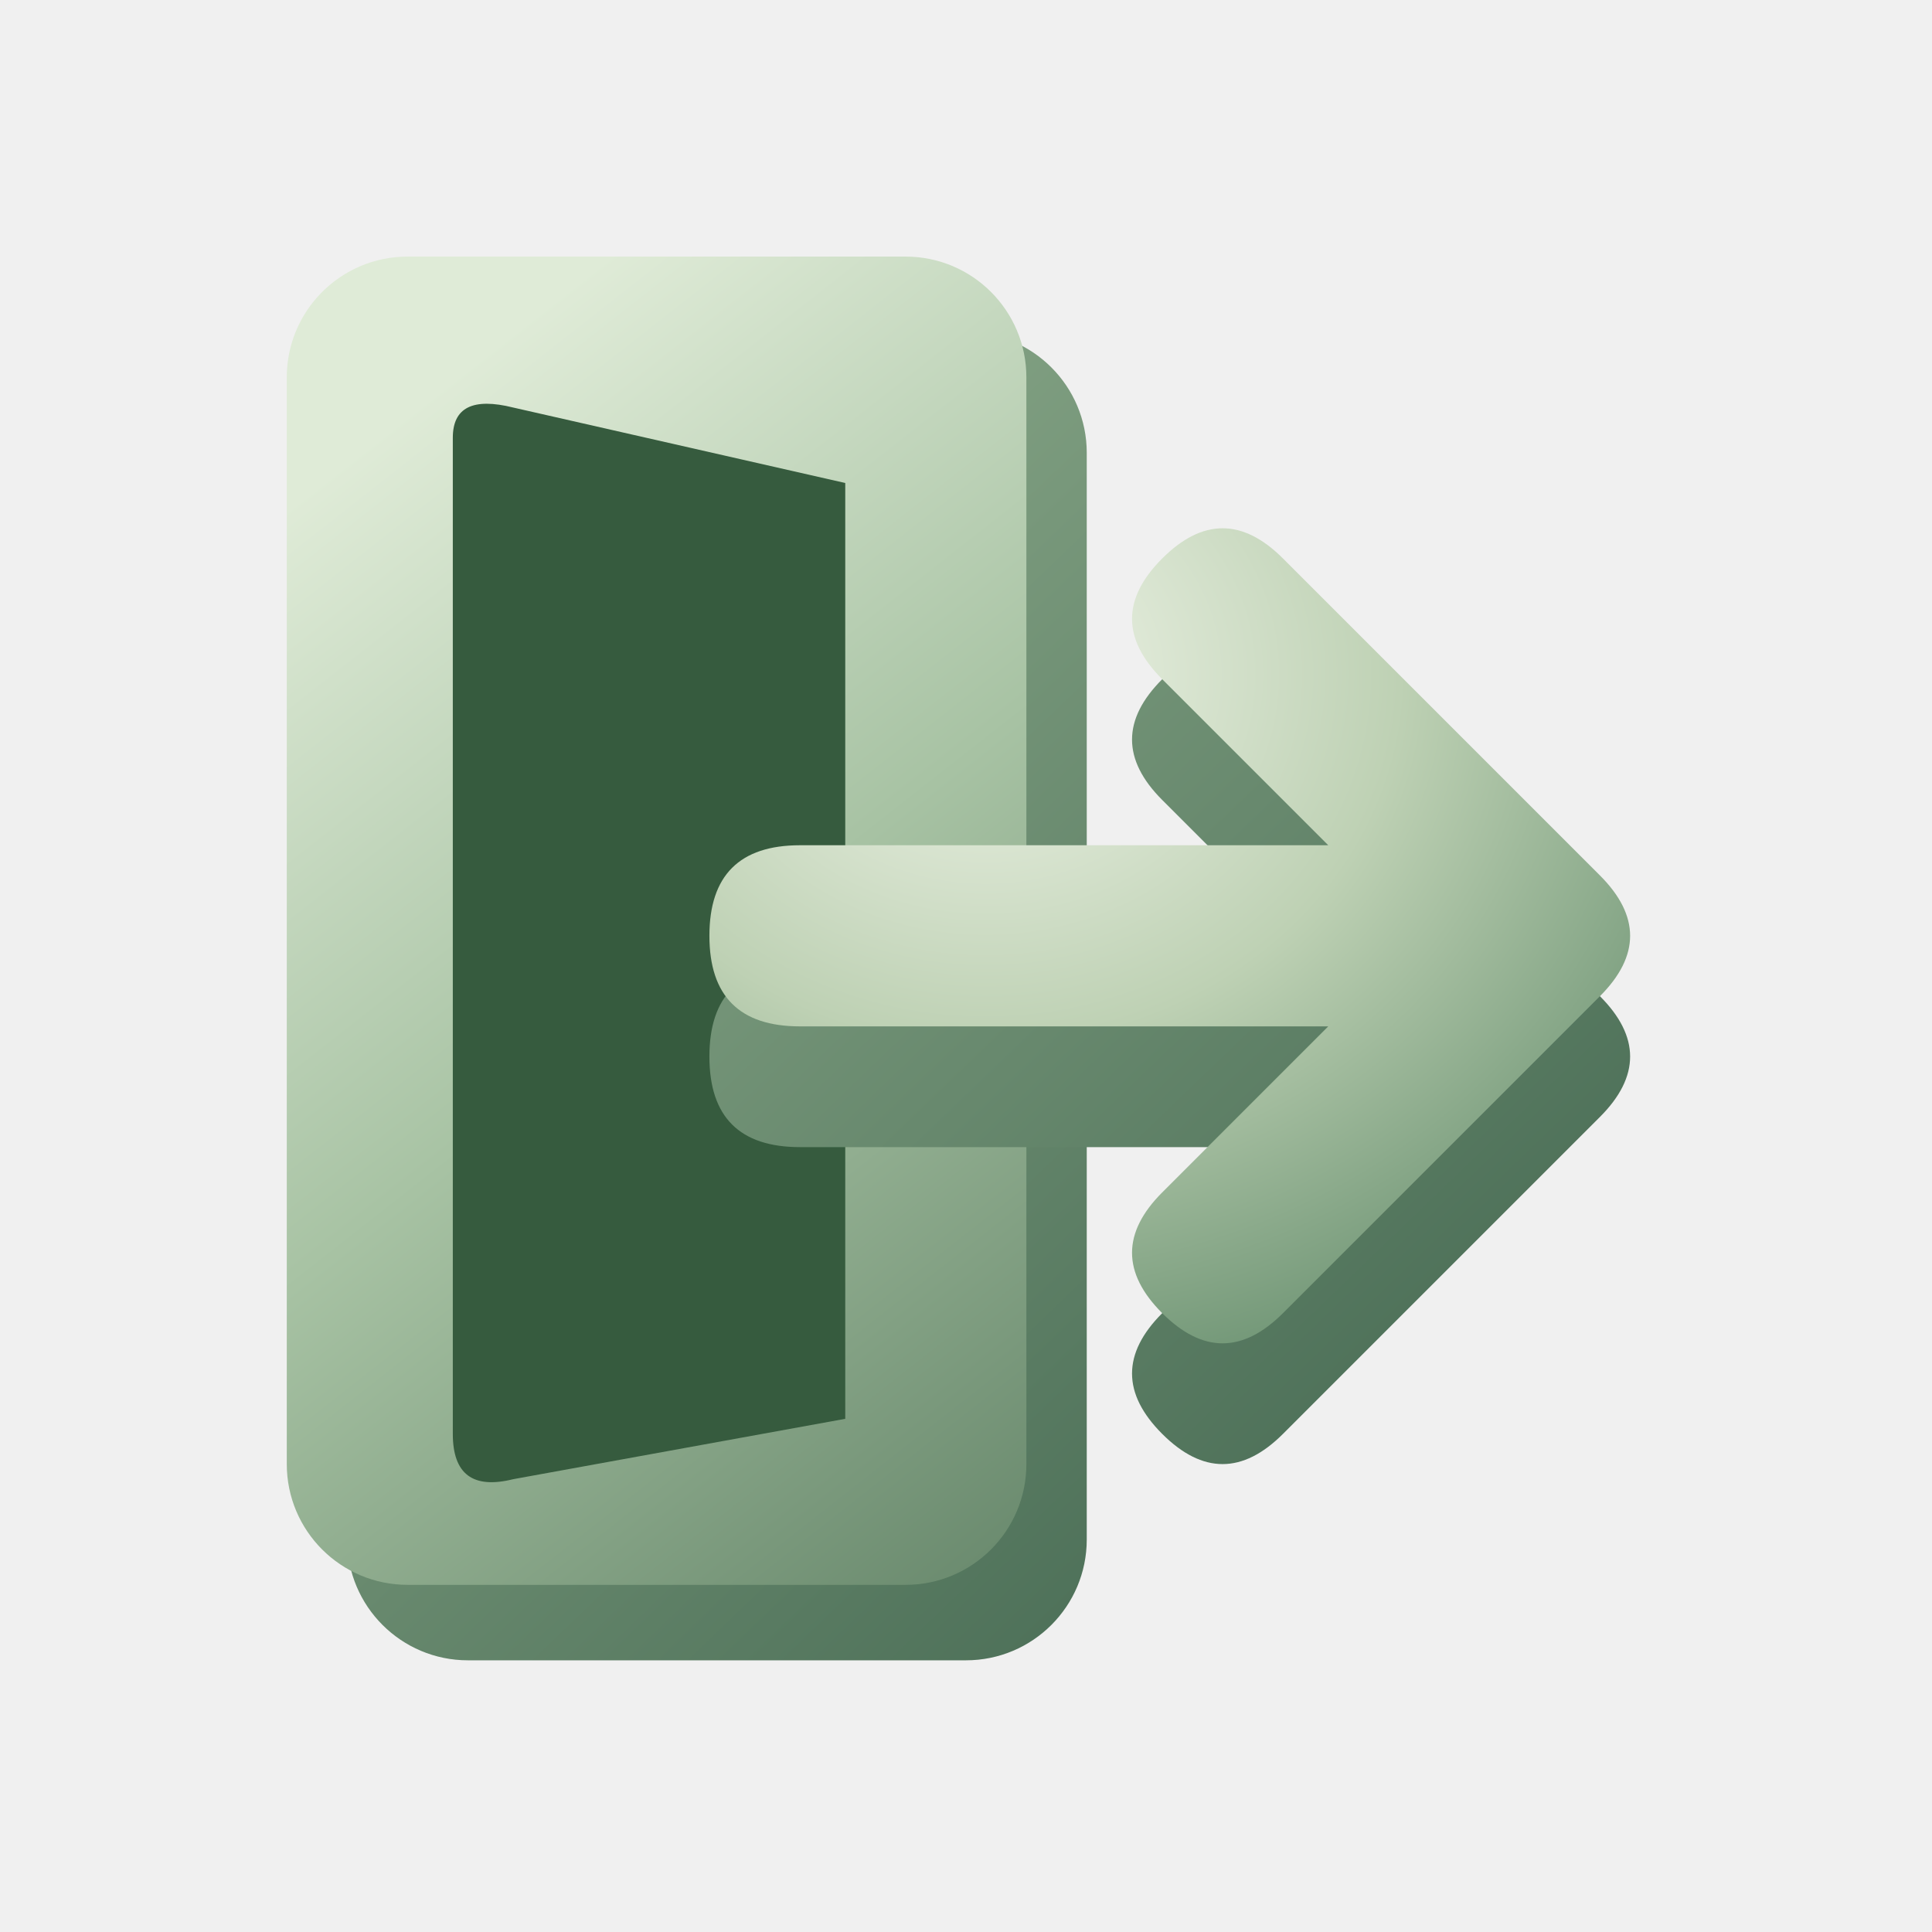
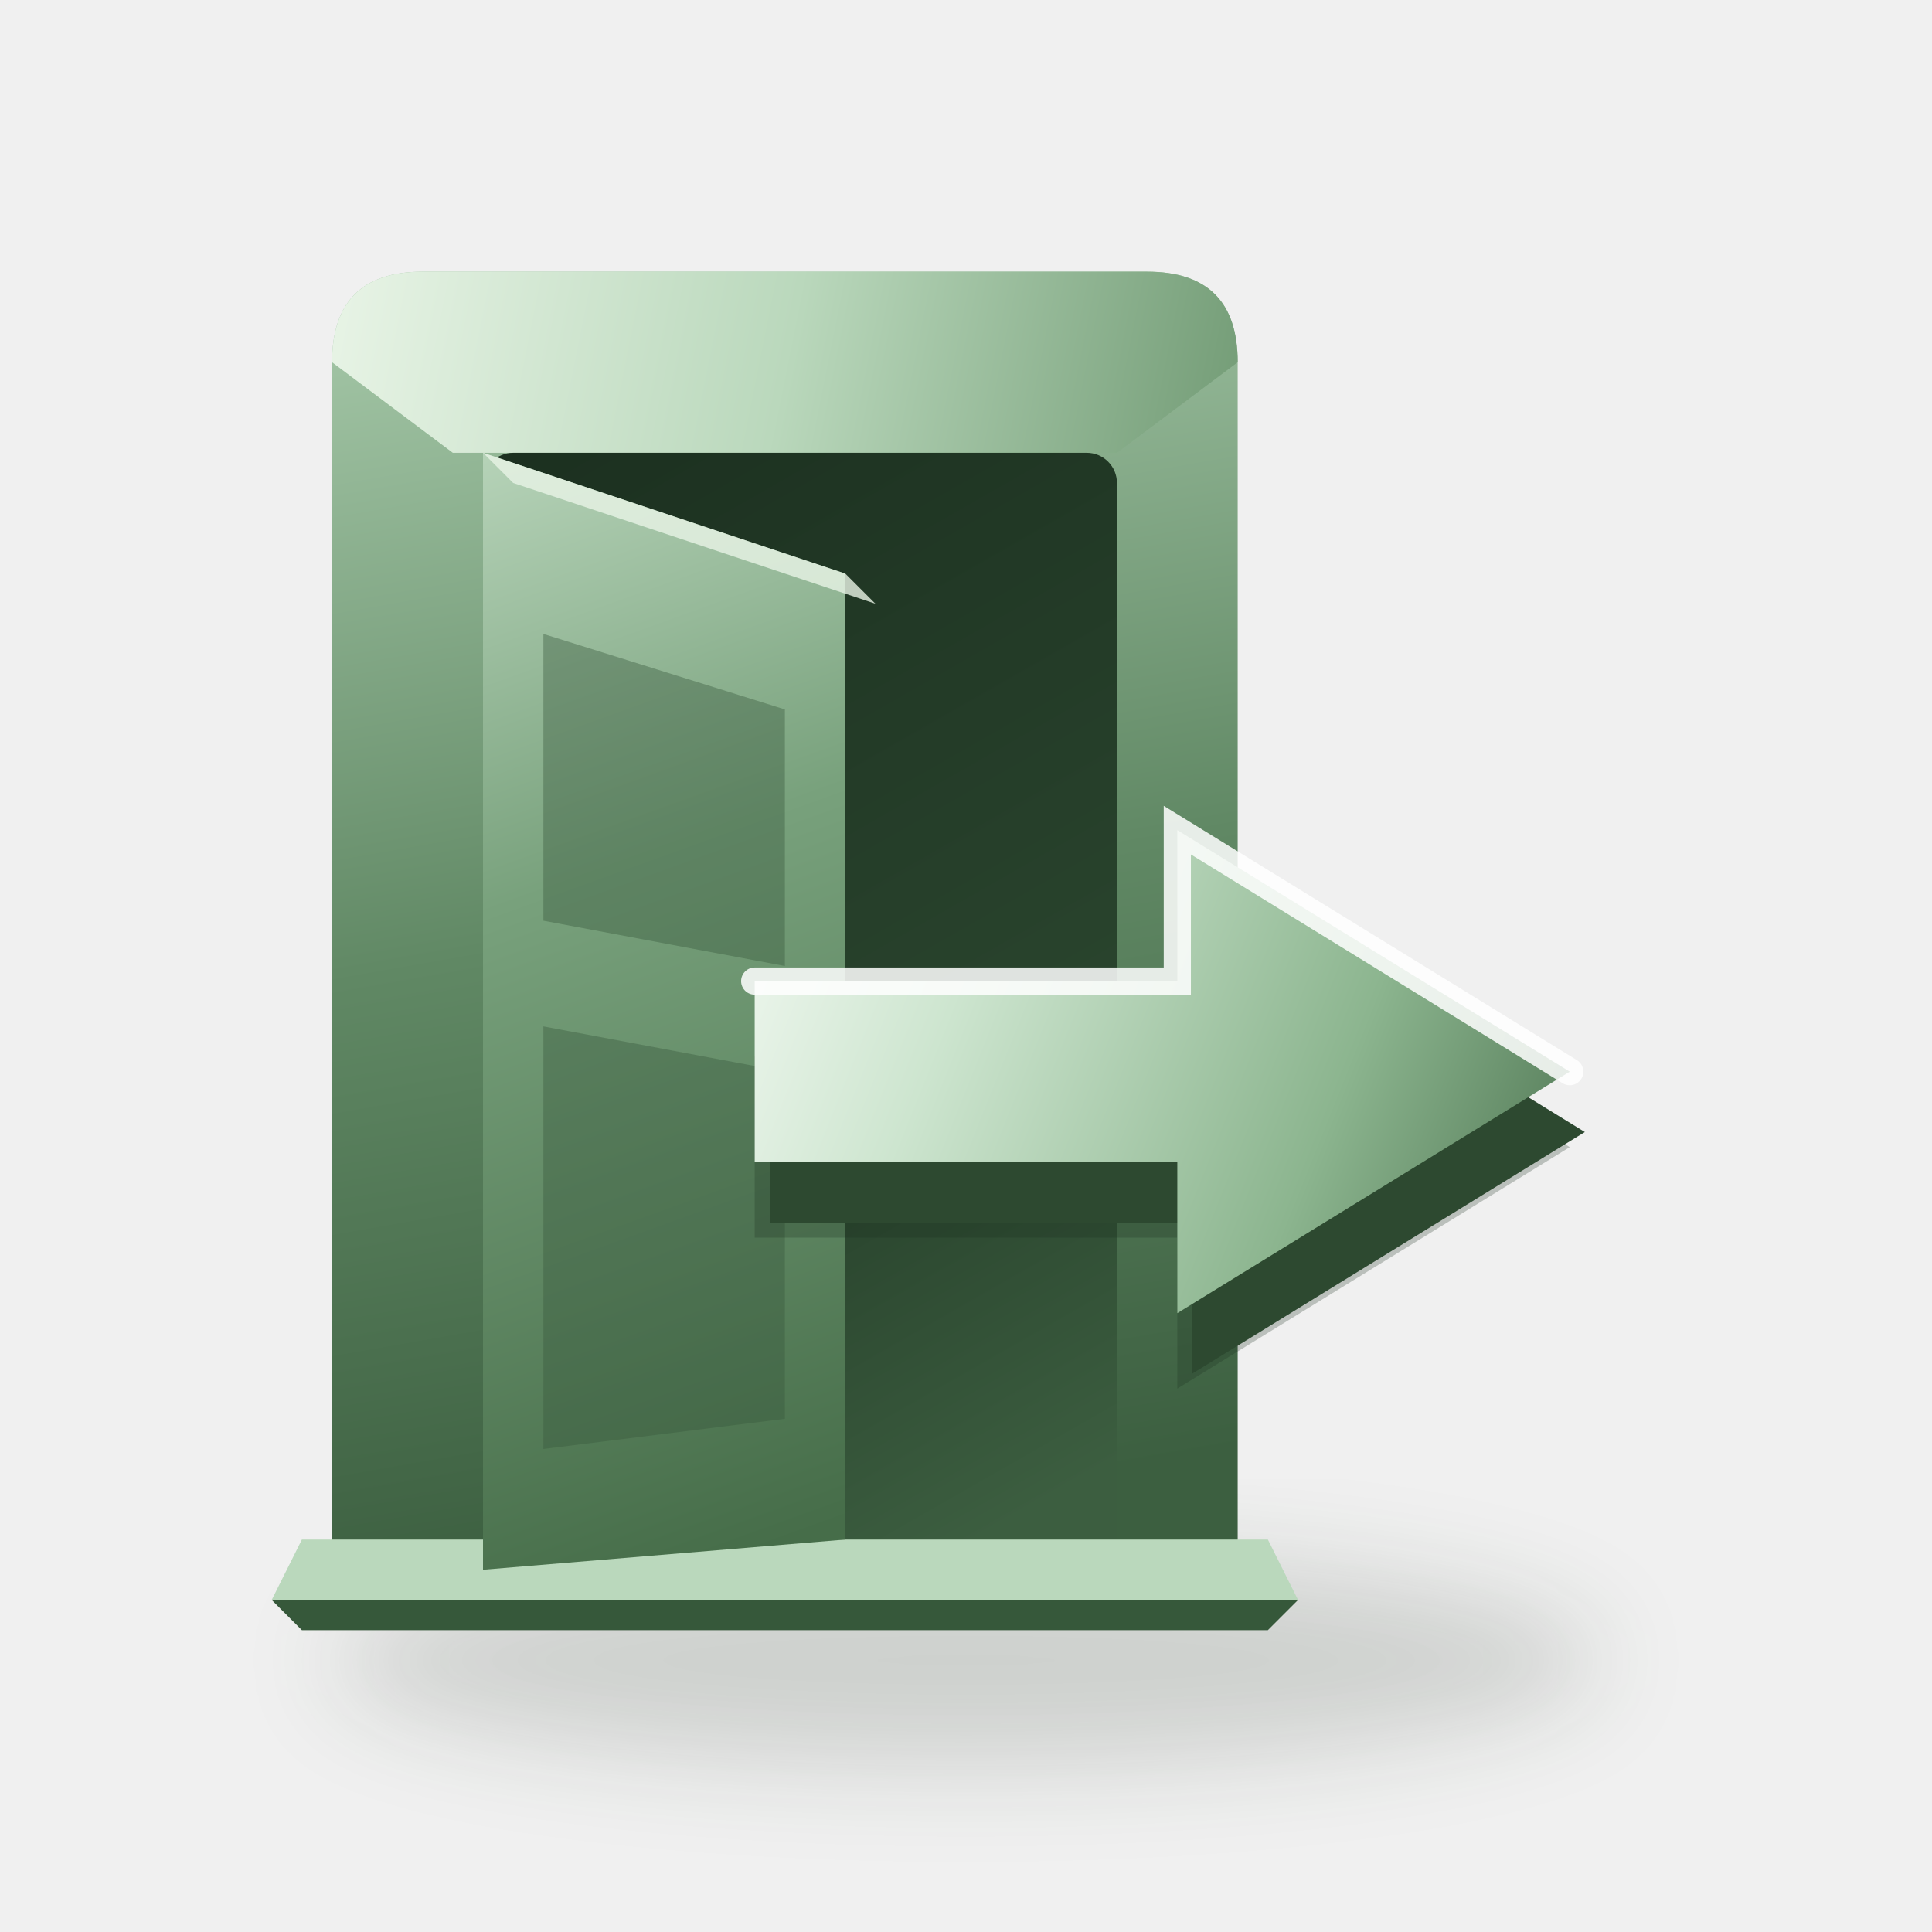
- <svg xmlns="http://www.w3.org/2000/svg" viewBox="0 0 128 128">
+ <svg xmlns="http://www.w3.org/2000/svg" viewBox="0 0 128 128" role="img" aria-labelledby="logout-title">
  <defs>
-     <linearGradient id="logout-side" x1="25" y1="30" x2="100" y2="108" gradientUnits="userSpaceOnUse">
-       <stop stop-color="#91af8f" />
-       <stop offset="1" stop-color="#3f634d" />
+     <filter id="logout-shadow" x="12" y="98" width="104" height="28" filterUnits="userSpaceOnUse">
+       <feGaussianBlur stdDeviation="3.2" />
+     </filter>
+     <linearGradient id="log-frame-top" x1="22" y1="18" x2="82" y2="30" gradientUnits="userSpaceOnUse">
+       <stop stop-color="#e8f4e6" />
+       <stop offset="0.5" stop-color="#bad8bc" />
+       <stop offset="1" stop-color="#739c76" />
    </linearGradient>
-     <radialGradient id="logout-face" cx=".3" cy=".18" r=".9">
-       <stop stop-color="#f0f5e9" />
-       <stop offset=".5" stop-color="#bed1b4" />
-       <stop offset="1" stop-color="#6e9474" />
-     </radialGradient>
-     <linearGradient id="logout-rim" x1="30" y1="25" x2="92" y2="104" gradientUnits="userSpaceOnUse">
-       <stop stop-color="#dfebd7" />
-       <stop offset=".4" stop-color="#a8c3a4" />
-       <stop offset="1" stop-color="#54765b" />
+     <linearGradient id="log-frame-left" x1="22" y1="24" x2="36" y2="104" gradientUnits="userSpaceOnUse">
+       <stop stop-color="#9fc2a2" />
+       <stop offset="0.5" stop-color="#608864" />
+       <stop offset="1" stop-color="#3c5f40" />
+     </linearGradient>
+     <linearGradient id="log-frame-inner" x1="32" y1="28" x2="72" y2="98" gradientUnits="userSpaceOnUse">
+       <stop stop-color="#1b2f1f" />
+       <stop offset="0.7" stop-color="#2a452e" />
+       <stop offset="1" stop-color="#3c5e40" />
+     </linearGradient>
+     <linearGradient id="log-door" x1="32" y1="28" x2="58" y2="100" gradientUnits="userSpaceOnUse">
+       <stop stop-color="#bad6bc" />
+       <stop offset="0.4" stop-color="#78a17c" />
+       <stop offset="1" stop-color="#466d49" />
+     </linearGradient>
+     <linearGradient id="log-arrow" x1="48" y1="52" x2="108" y2="76" gradientUnits="userSpaceOnUse">
+       <stop stop-color="#f8fcf7" />
+       <stop offset="0.3" stop-color="#cde5cf" />
+       <stop offset="0.7" stop-color="#8cb58f" />
+       <stop offset="1" stop-color="#4c7350" />
    </linearGradient>
  </defs>
-   <rect x="23" y="22" width="49" height="88" rx="8" fill="url(#logout-side)" />
-   <rect x="19" y="17" width="49" height="88" rx="8" fill="url(#logout-rim)" />
-   <path d="M30 29Q30 26 34 27L56 32V94L34 98Q30 99 30 95Z" fill="#365b3e" />
-   <path d="M53 60H88L77 49Q73 45 77 41Q81 37 85 41L106 62Q110 66 106 70L85 91Q81 95 77 91Q73 87 77 83L88 72H53Q47 72 47 66Q47 60 53 60Z" transform="translate(0 4)" fill="url(#logout-side)" />
-   <path d="M53 56H88L77 45Q73 41 77 37Q81 33 85 37L106 58Q110 62 106 66L85 87Q81 91 77 87Q73 83 77 79L88 68H53Q47 68 47 62Q47 56 53 56Z" fill="url(#logout-face)" />
+   <g id="logout-ground">
+     <ellipse cx="64" cy="110" rx="42" ry="7" fill="#1b2e1f" opacity="0.16" filter="url(#logout-shadow)" />
+   </g>
+   <g id="logout-body">
+     <path d="M22 24 Q22 18 28 18 L76 18 Q82 18 82 24 L82 104 L22 104 Z" fill="url(#log-frame-left)" />
+     <path d="M22 24 Q22 18 28 18 L76 18 Q82 18 82 24 L74 30 L30 30 Z" fill="url(#log-frame-top)" />
+     <rect x="32" y="30" width="42" height="74" rx="2" fill="url(#log-frame-inner)" />
+     <path d="M20 102 L84 102 L86 106 L18 106 Z" fill="#bad8bc" />
+     <path d="M18 106 L86 106 L84 108 L20 108 Z" fill="#36583a" />
+     <path d="M32 30 L56 38 L56 102 L32 104 Z" fill="url(#log-door)" />
+     <path d="M32 30 L56 38 L58 40 L34 32 Z" fill="#e8f4e6" opacity="0.8" />
+     <path d="M36 42 L52 47 L52 64 L36 61 Z" fill="#38583c" opacity="0.4" />
+     <path d="M36 68 L52 71 L52 94 L36 96 Z" fill="#38583c" opacity="0.4" />
+     <ellipse cx="52" cy="70" rx="1.8" ry="3" fill="#edf5ec" />
+     <path d="M50 67 L78 67 L78 57 L104 73 L78 89 L78 79 L50 79 Z" fill="#182c1c" opacity="0.25" transform="translate(0, 3)" />
+     <path d="M50 67 L78 67 L78 57 L104 73 L78 89 L78 79 L50 79 Z" fill="#2d4930" transform="translate(1, 2)" />
+     <path d="M50 65 L78 65 L78 55 L104 71 L78 87 L78 77 L50 77 Z" fill="url(#log-arrow)" />
+     <path d="M50 65 L78 65 L78 55 L104 71" stroke="#ffffff" stroke-width="1.8" stroke-linecap="round" fill="none" opacity="0.85" />
+   </g>
</svg>
